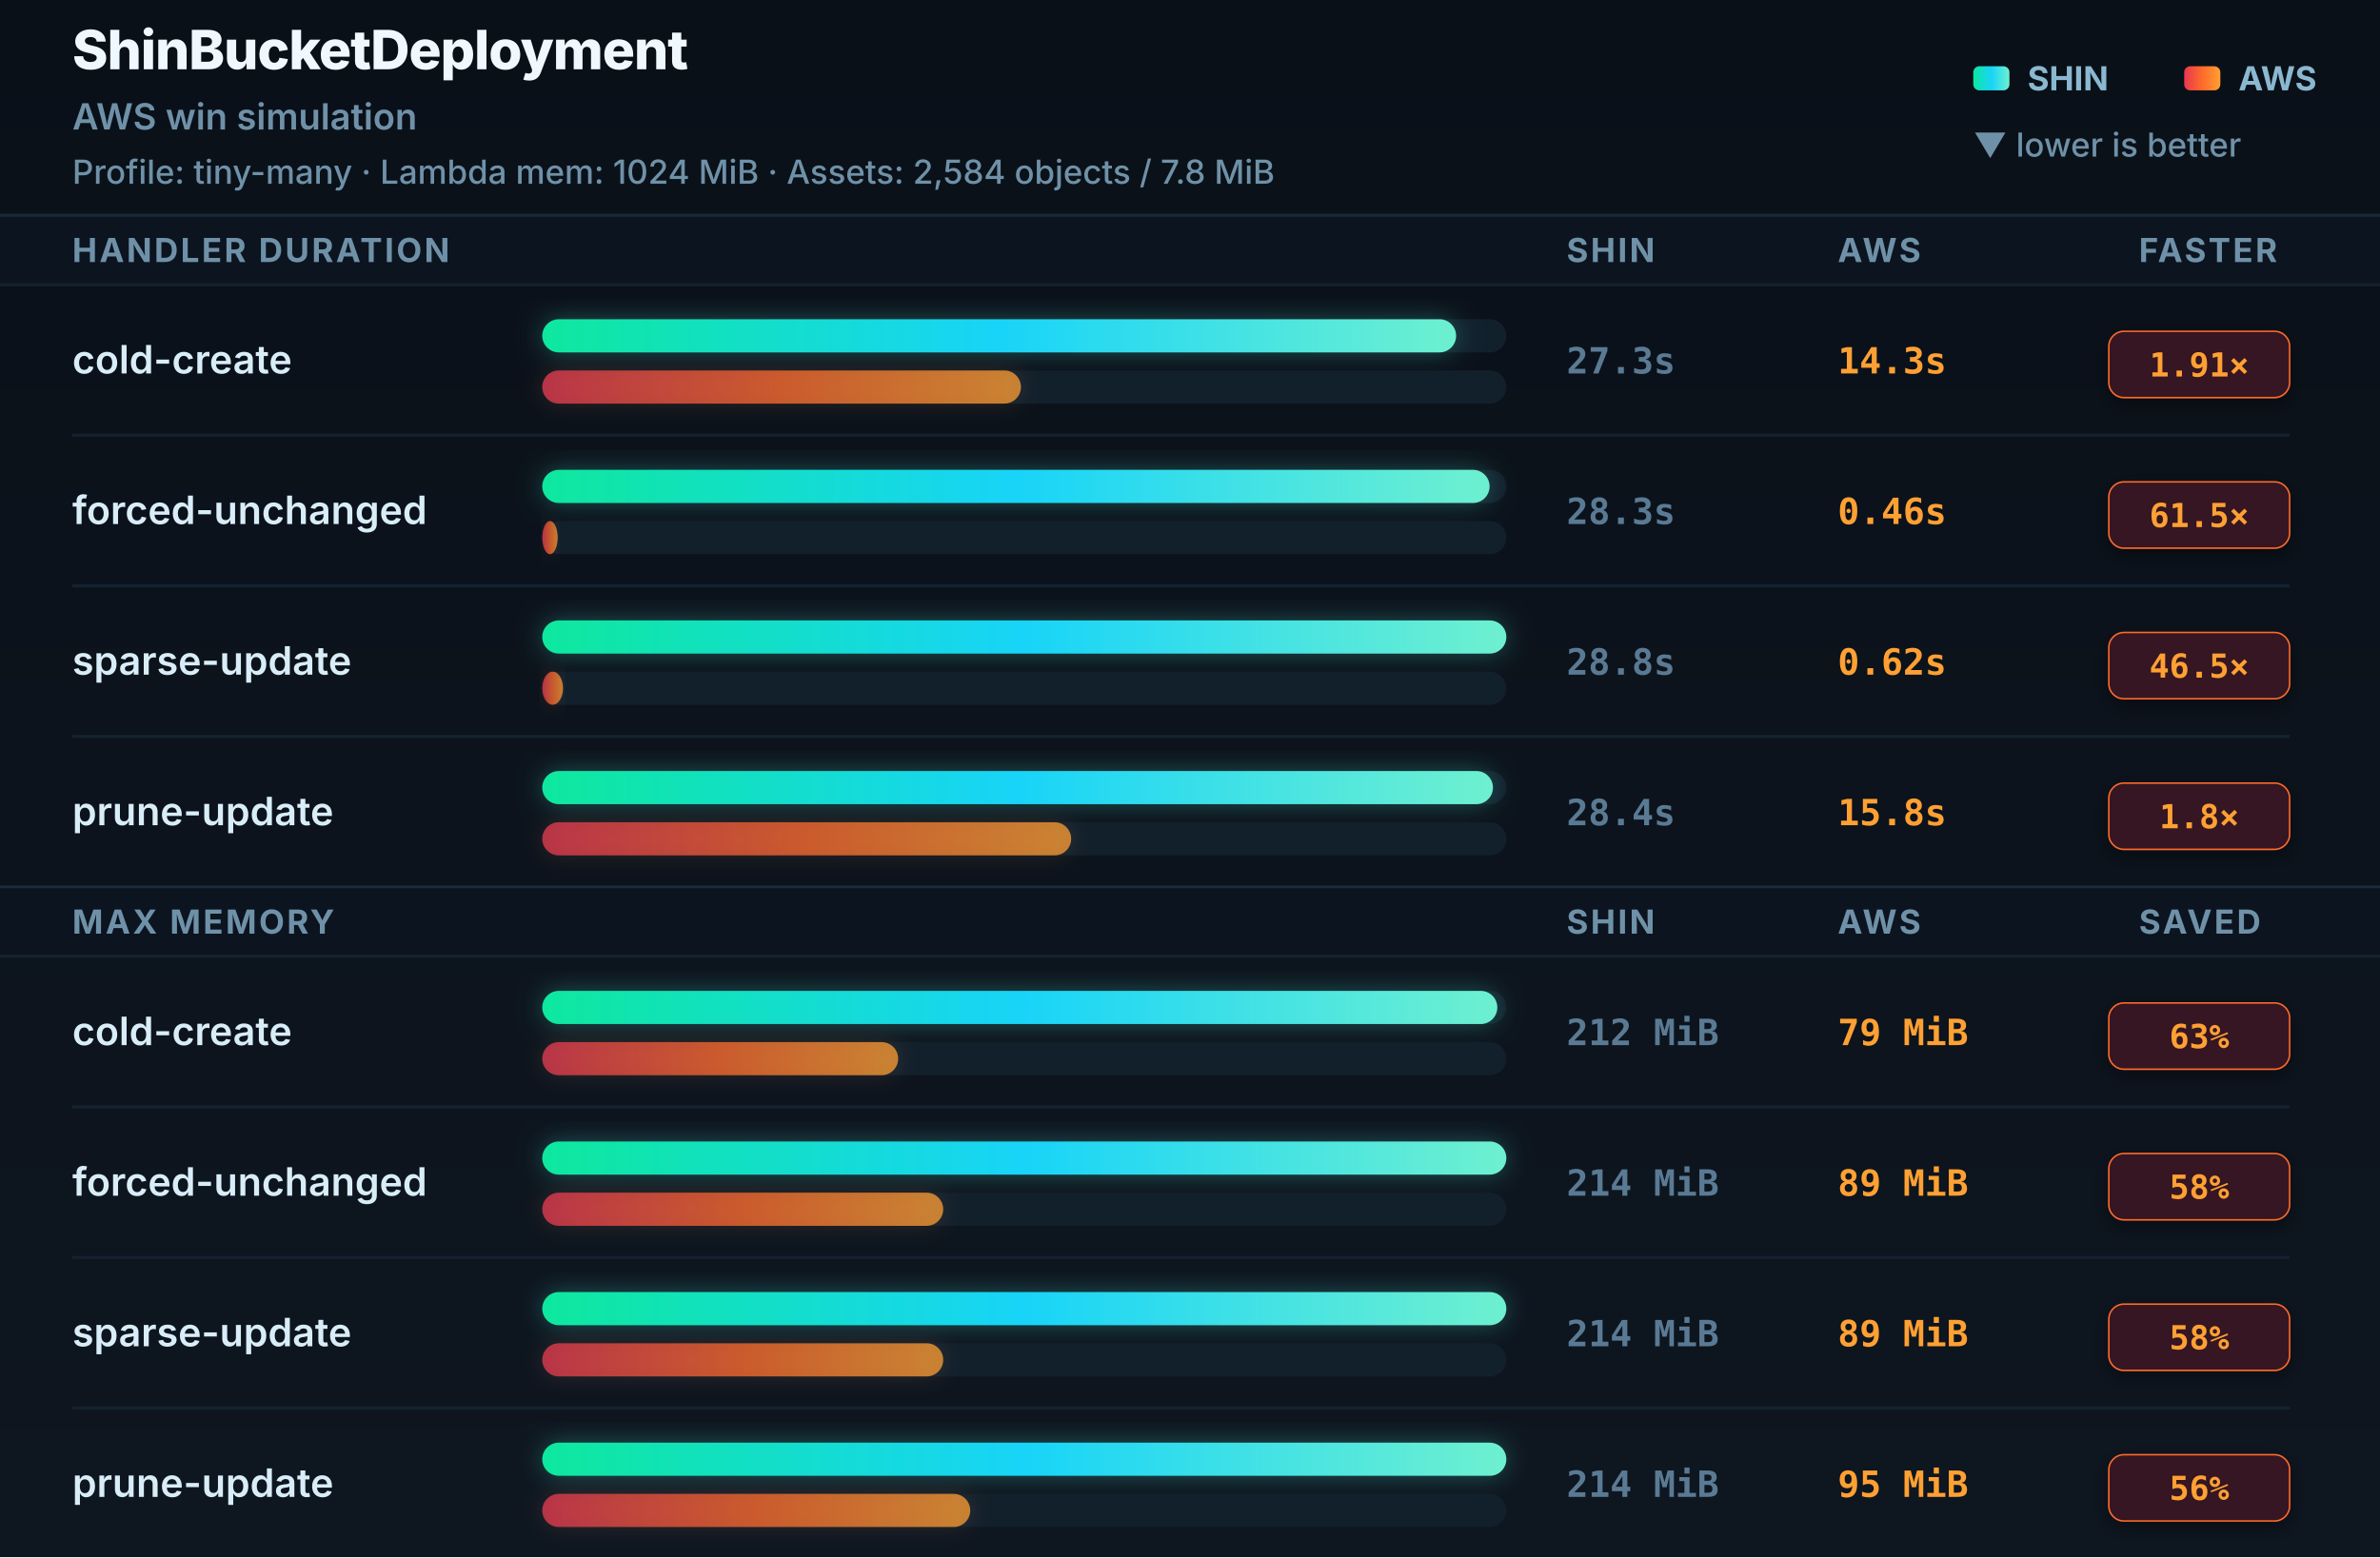
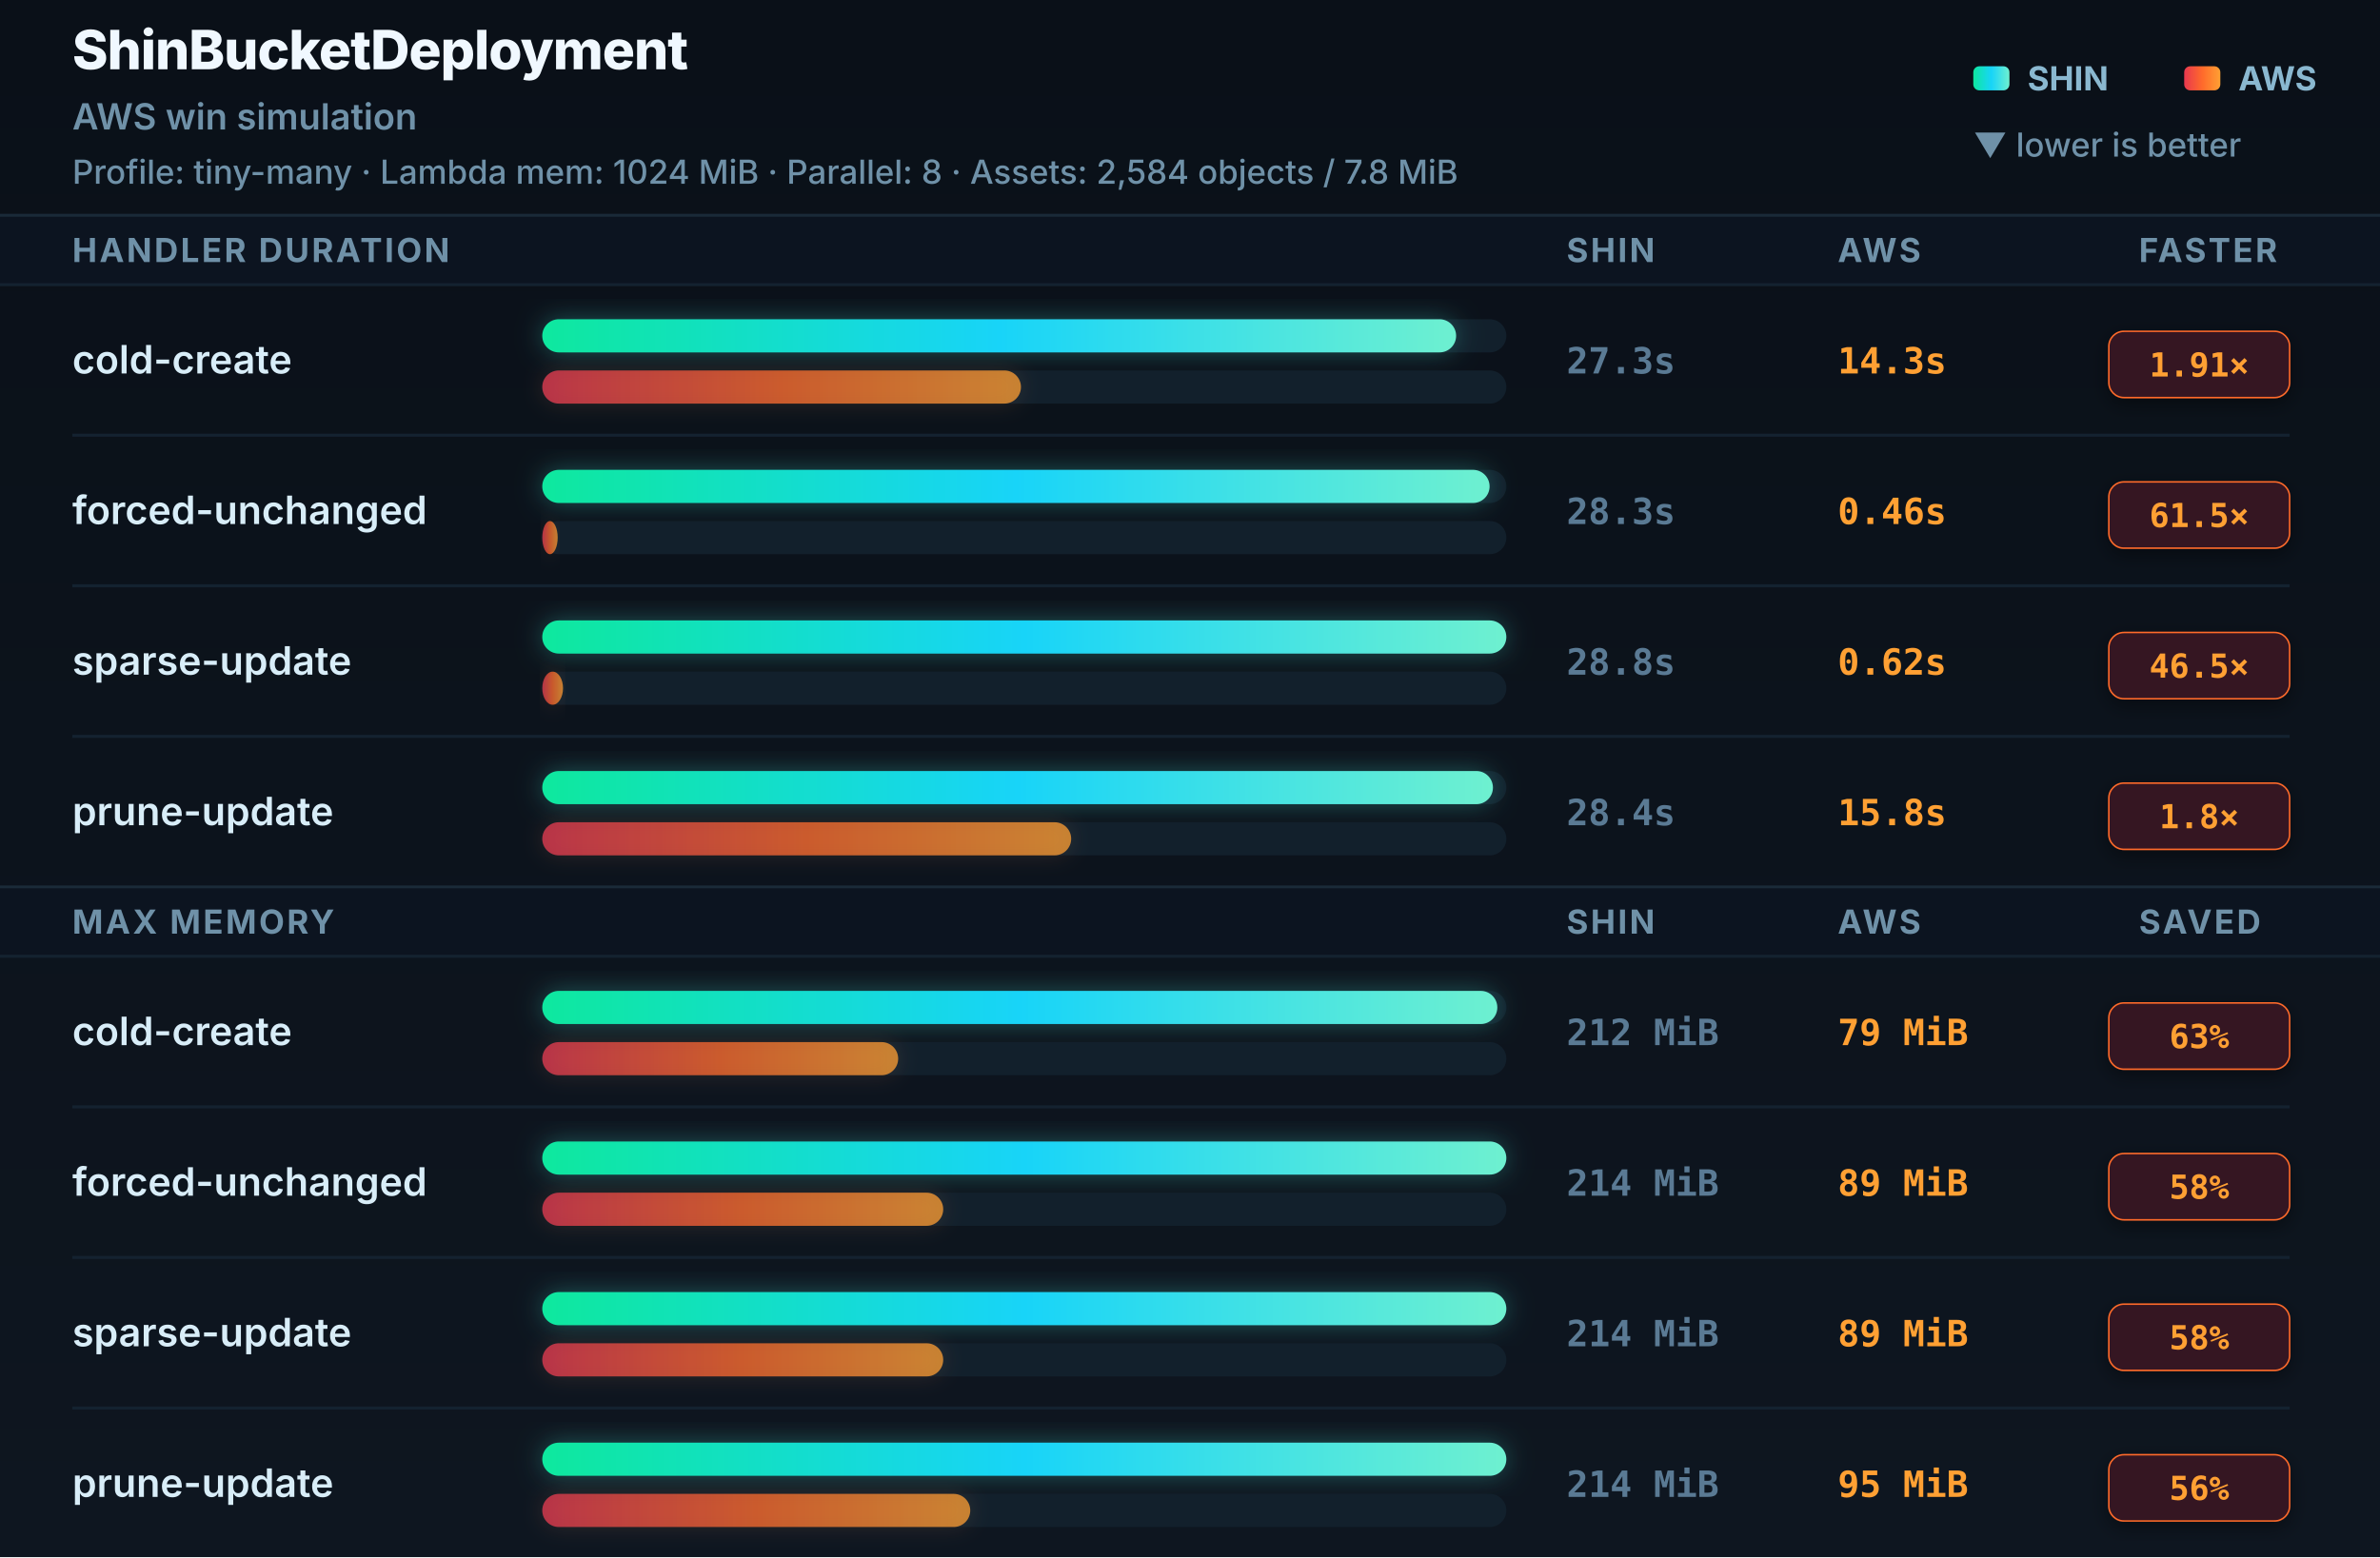
<svg xmlns="http://www.w3.org/2000/svg" width="790" height="517" viewBox="0 0 790 517" role="img" aria-labelledby="title desc">
  <defs>
    <linearGradient id="shin" x1="0" y1="0" x2="1" y2="0">
      <stop offset="0" stop-color="#0ee89e" />
      <stop offset="0.5" stop-color="#18d4f8" />
      <stop offset="1" stop-color="#6ef0d0" />
    </linearGradient>
    <linearGradient id="aws" x1="0" y1="0" x2="1" y2="0">
      <stop offset="0" stop-color="#e8384f" />
      <stop offset="0.5" stop-color="#ff6a2b" />
      <stop offset="1" stop-color="#ffa033" />
    </linearGradient>
    <linearGradient id="bgGrad" x1="0" y1="0" x2="0" y2="1">
      <stop offset="0" stop-color="#0a1018" />
      <stop offset="1" stop-color="#0e1620" />
    </linearGradient>
    <filter id="gS" x="-8%" y="-60%" width="116%" height="220%">
      <feGaussianBlur in="SourceGraphic" stdDeviation="4" />
      <feColorMatrix type="matrix" values="0 0 0 0 0.06 0 0 0 0 0.85 0 0 0 0 0.7 0 0 0 0.6 0" />
    </filter>
    <filter id="gA" x="-8%" y="-60%" width="116%" height="220%">
      <feGaussianBlur in="SourceGraphic" stdDeviation="3.5" />
      <feColorMatrix type="matrix" values="0 0 0 0 0.95 0 0 0 0 0.35 0 0 0 0 0.15 0 0 0 0.4 0" />
    </filter>
    <filter id="badgeShadow" x="-20%" y="-30%" width="140%" height="160%">
      <feDropShadow dx="0" dy="2" stdDeviation="3" flood-color="#000" flood-opacity="0.4" />
    </filter>
  </defs>
  <rect width="790" height="517" fill="url(#bgGrad)" />
  <text x="24" y="23" font-family="Inter, -apple-system, sans-serif" font-size="18" font-weight="800" fill="#f0f8ff" letter-spacing="-0.3">ShinBucketDeployment</text>
  <text x="24" y="43" font-family="Inter, -apple-system, sans-serif" font-size="12" font-weight="600" fill="#6f91a8">AWS win simulation</text>
-   <text x="24" y="61" font-family="Inter, -apple-system, sans-serif" font-size="11" font-weight="500" fill="#6f91a8">Profile: tiny-many · Lambda mem: 1024 MiB · Assets: 2,584 objects / 7.8 MiB</text>
+   <text x="24" y="61" font-family="Inter, -apple-system, sans-serif" font-size="11" font-weight="500" fill="#6f91a8">Profile: tiny-many · Lambda mem: 1024 MiB · Parallel: 8 · Assets: 2,584 objects / 7.8 MiB</text>
  <rect x="655" y="22" width="12" height="8" rx="2" fill="url(#shin)" />
  <text x="673" y="30" font-family="Inter, -apple-system, sans-serif" font-size="11" font-weight="700" fill="#8ab8d0">SHIN</text>
  <rect x="725" y="22" width="12" height="8" rx="2" fill="url(#aws)" />
  <text x="743" y="30" font-family="Inter, -apple-system, sans-serif" font-size="11" font-weight="700" fill="#8ab8d0">AWS</text>
  <text x="655" y="52" font-family="Inter, -apple-system, sans-serif" font-size="11" font-weight="500" fill="#6f91a8">▼ lower is better</text>
  <rect x="0" y="71" width="790" height="1" fill="#1a2a38" />
  <rect y="72" width="790" height="22" fill="#0c1420" />
  <text x="24" y="87" font-family="Inter, -apple-system, sans-serif" font-size="11" font-weight="700" fill="#6f91a8" letter-spacing="0.8">HANDLER DURATION</text>
  <text x="520" y="87" font-family="Inter, -apple-system, sans-serif" font-size="11" font-weight="700" fill="#6f91a8" letter-spacing="0.8">SHIN</text>
  <text x="610" y="87" font-family="Inter, -apple-system, sans-serif" font-size="11" font-weight="700" fill="#6f91a8" letter-spacing="0.8">AWS</text>
  <text x="710" y="87" font-family="Inter, -apple-system, sans-serif" font-size="11" font-weight="700" fill="#6f91a8" letter-spacing="0.8">FASTER</text>
  <rect x="0" y="94" width="790" height="1" fill="#142230" />
  <text x="24" y="124" font-family="Inter, -apple-system, sans-serif" font-size="13" font-weight="600" fill="#d8edf8">cold-create</text>
  <rect x="180" y="106" width="320" height="11" rx="5.5" fill="#12202c" />
  <rect x="180" y="106" width="303.333" height="11" rx="5.5" fill="url(#shin)" filter="url(#gS)" opacity="0.5" />
  <rect x="180" y="106" width="303.333" height="11" rx="5.5" fill="url(#shin)" />
  <rect x="180" y="123" width="320" height="11" rx="5.5" fill="#12202c" />
  <rect x="180" y="123" width="158.889" height="11" rx="5.5" fill="url(#aws)" filter="url(#gA)" opacity="0.35" />
  <rect x="180" y="123" width="158.889" height="11" rx="5.5" fill="url(#aws)" opacity="0.75" />
  <text x="520" y="124" font-family="JetBrains Mono, monospace" font-size="12" font-weight="700" fill="#5a7a94">27.3s</text>
  <text x="610" y="124" font-family="JetBrains Mono, monospace" font-size="12" font-weight="700" fill="#ffa033">14.3s</text>
  <rect x="700" y="110" width="60" height="22" rx="5" fill="#341821" stroke="#ff6a2b" stroke-width="0.5" filter="url(#badgeShadow)" />
  <text x="730" y="125" text-anchor="middle" font-family="JetBrains Mono, monospace" font-size="11" font-weight="800" fill="#ffa033">1.91×</text>
  <rect x="24" y="144" width="736" height="1" fill="#142230" />
  <text x="24" y="174" font-family="Inter, -apple-system, sans-serif" font-size="13" font-weight="600" fill="#d8edf8">forced-unchanged</text>
  <rect x="180" y="156" width="320" height="11" rx="5.5" fill="#12202c" />
  <rect x="180" y="156" width="314.444" height="11" rx="5.5" fill="url(#shin)" filter="url(#gS)" opacity="0.5" />
  <rect x="180" y="156" width="314.444" height="11" rx="5.5" fill="url(#shin)" />
  <rect x="180" y="173" width="320" height="11" rx="5.5" fill="#12202c" />
  <rect x="180" y="173" width="5.111" height="11" rx="5.5" fill="url(#aws)" filter="url(#gA)" opacity="0.35" />
  <rect x="180" y="173" width="5.111" height="11" rx="5.5" fill="url(#aws)" opacity="0.75" />
  <text x="520" y="174" font-family="JetBrains Mono, monospace" font-size="12" font-weight="700" fill="#5a7a94">28.3s</text>
  <text x="610" y="174" font-family="JetBrains Mono, monospace" font-size="12" font-weight="700" fill="#ffa033">0.46s</text>
  <rect x="700" y="160" width="60" height="22" rx="5" fill="#341821" stroke="#ff6a2b" stroke-width="0.5" filter="url(#badgeShadow)" />
  <text x="730" y="175" text-anchor="middle" font-family="JetBrains Mono, monospace" font-size="11" font-weight="800" fill="#ffa033">61.5×</text>
  <rect x="24" y="194" width="736" height="1" fill="#142230" />
  <text x="24" y="224" font-family="Inter, -apple-system, sans-serif" font-size="13" font-weight="600" fill="#d8edf8">sparse-update</text>
  <rect x="180" y="206" width="320" height="11" rx="5.5" fill="#12202c" />
  <rect x="180" y="206" width="320" height="11" rx="5.5" fill="url(#shin)" filter="url(#gS)" opacity="0.5" />
  <rect x="180" y="206" width="320" height="11" rx="5.5" fill="url(#shin)" />
  <rect x="180" y="223" width="320" height="11" rx="5.5" fill="#12202c" />
  <rect x="180" y="223" width="6.889" height="11" rx="5.5" fill="url(#aws)" filter="url(#gA)" opacity="0.35" />
  <rect x="180" y="223" width="6.889" height="11" rx="5.5" fill="url(#aws)" opacity="0.75" />
  <text x="520" y="224" font-family="JetBrains Mono, monospace" font-size="12" font-weight="700" fill="#5a7a94">28.8s</text>
  <text x="610" y="224" font-family="JetBrains Mono, monospace" font-size="12" font-weight="700" fill="#ffa033">0.62s</text>
  <rect x="700" y="210" width="60" height="22" rx="5" fill="#341821" stroke="#ff6a2b" stroke-width="0.5" filter="url(#badgeShadow)" />
  <text x="730" y="225" text-anchor="middle" font-family="JetBrains Mono, monospace" font-size="11" font-weight="800" fill="#ffa033">46.5×</text>
  <rect x="24" y="244" width="736" height="1" fill="#142230" />
  <text x="24" y="274" font-family="Inter, -apple-system, sans-serif" font-size="13" font-weight="600" fill="#d8edf8">prune-update</text>
  <rect x="180" y="256" width="320" height="11" rx="5.5" fill="#12202c" />
  <rect x="180" y="256" width="315.556" height="11" rx="5.5" fill="url(#shin)" filter="url(#gS)" opacity="0.5" />
  <rect x="180" y="256" width="315.556" height="11" rx="5.5" fill="url(#shin)" />
  <rect x="180" y="273" width="320" height="11" rx="5.5" fill="#12202c" />
  <rect x="180" y="273" width="175.556" height="11" rx="5.5" fill="url(#aws)" filter="url(#gA)" opacity="0.35" />
  <rect x="180" y="273" width="175.556" height="11" rx="5.5" fill="url(#aws)" opacity="0.75" />
  <text x="520" y="274" font-family="JetBrains Mono, monospace" font-size="12" font-weight="700" fill="#5a7a94">28.4s</text>
  <text x="610" y="274" font-family="JetBrains Mono, monospace" font-size="12" font-weight="700" fill="#ffa033">15.8s</text>
  <rect x="700" y="260" width="60" height="22" rx="5" fill="#341821" stroke="#ff6a2b" stroke-width="0.5" filter="url(#badgeShadow)" />
  <text x="730" y="275" text-anchor="middle" font-family="JetBrains Mono, monospace" font-size="11" font-weight="800" fill="#ffa033">1.8×</text>
  <rect x="0" y="294" width="790" height="1" fill="#1a2a38" />
  <rect y="295" width="790" height="22" fill="#0c1420" />
  <text x="24" y="310" font-family="Inter, -apple-system, sans-serif" font-size="11" font-weight="700" fill="#6f91a8" letter-spacing="0.8">MAX MEMORY</text>
  <text x="520" y="310" font-family="Inter, -apple-system, sans-serif" font-size="11" font-weight="700" fill="#6f91a8" letter-spacing="0.8">SHIN</text>
  <text x="610" y="310" font-family="Inter, -apple-system, sans-serif" font-size="11" font-weight="700" fill="#6f91a8" letter-spacing="0.8">AWS</text>
  <text x="710" y="310" font-family="Inter, -apple-system, sans-serif" font-size="11" font-weight="700" fill="#6f91a8" letter-spacing="0.8">SAVED</text>
  <rect x="0" y="317" width="790" height="1" fill="#142230" />
  <text x="24" y="347" font-family="Inter, -apple-system, sans-serif" font-size="13" font-weight="600" fill="#d8edf8">cold-create</text>
  <rect x="180" y="329" width="320" height="11" rx="5.5" fill="#12202c" />
  <rect x="180" y="329" width="317.009" height="11" rx="5.5" fill="url(#shin)" filter="url(#gS)" opacity="0.5" />
  <rect x="180" y="329" width="317.009" height="11" rx="5.5" fill="url(#shin)" />
  <rect x="180" y="346" width="320" height="11" rx="5.5" fill="#12202c" />
  <rect x="180" y="346" width="118.131" height="11" rx="5.5" fill="url(#aws)" filter="url(#gA)" opacity="0.35" />
  <rect x="180" y="346" width="118.131" height="11" rx="5.5" fill="url(#aws)" opacity="0.75" />
  <text x="520" y="347" font-family="JetBrains Mono, monospace" font-size="12" font-weight="700" fill="#5a7a94">212 MiB</text>
  <text x="610" y="347" font-family="JetBrains Mono, monospace" font-size="12" font-weight="700" fill="#ffa033">79 MiB</text>
  <rect x="700" y="333" width="60" height="22" rx="5" fill="#341821" stroke="#ff6a2b" stroke-width="0.5" filter="url(#badgeShadow)" />
  <text x="730" y="348" text-anchor="middle" font-family="JetBrains Mono, monospace" font-size="11" font-weight="800" fill="#ffa033">63%</text>
  <rect x="24" y="367" width="736" height="1" fill="#142230" />
  <text x="24" y="397" font-family="Inter, -apple-system, sans-serif" font-size="13" font-weight="600" fill="#d8edf8">forced-unchanged</text>
  <rect x="180" y="379" width="320" height="11" rx="5.5" fill="#12202c" />
  <rect x="180" y="379" width="320" height="11" rx="5.5" fill="url(#shin)" filter="url(#gS)" opacity="0.5" />
  <rect x="180" y="379" width="320" height="11" rx="5.5" fill="url(#shin)" />
  <rect x="180" y="396" width="320" height="11" rx="5.5" fill="#12202c" />
  <rect x="180" y="396" width="133.084" height="11" rx="5.5" fill="url(#aws)" filter="url(#gA)" opacity="0.35" />
  <rect x="180" y="396" width="133.084" height="11" rx="5.5" fill="url(#aws)" opacity="0.75" />
  <text x="520" y="397" font-family="JetBrains Mono, monospace" font-size="12" font-weight="700" fill="#5a7a94">214 MiB</text>
  <text x="610" y="397" font-family="JetBrains Mono, monospace" font-size="12" font-weight="700" fill="#ffa033">89 MiB</text>
  <rect x="700" y="383" width="60" height="22" rx="5" fill="#341821" stroke="#ff6a2b" stroke-width="0.5" filter="url(#badgeShadow)" />
  <text x="730" y="398" text-anchor="middle" font-family="JetBrains Mono, monospace" font-size="11" font-weight="800" fill="#ffa033">58%</text>
  <rect x="24" y="417" width="736" height="1" fill="#142230" />
  <text x="24" y="447" font-family="Inter, -apple-system, sans-serif" font-size="13" font-weight="600" fill="#d8edf8">sparse-update</text>
  <rect x="180" y="429" width="320" height="11" rx="5.5" fill="#12202c" />
  <rect x="180" y="429" width="320" height="11" rx="5.5" fill="url(#shin)" filter="url(#gS)" opacity="0.5" />
  <rect x="180" y="429" width="320" height="11" rx="5.5" fill="url(#shin)" />
  <rect x="180" y="446" width="320" height="11" rx="5.5" fill="#12202c" />
  <rect x="180" y="446" width="133.084" height="11" rx="5.5" fill="url(#aws)" filter="url(#gA)" opacity="0.35" />
  <rect x="180" y="446" width="133.084" height="11" rx="5.5" fill="url(#aws)" opacity="0.75" />
  <text x="520" y="447" font-family="JetBrains Mono, monospace" font-size="12" font-weight="700" fill="#5a7a94">214 MiB</text>
  <text x="610" y="447" font-family="JetBrains Mono, monospace" font-size="12" font-weight="700" fill="#ffa033">89 MiB</text>
  <rect x="700" y="433" width="60" height="22" rx="5" fill="#341821" stroke="#ff6a2b" stroke-width="0.5" filter="url(#badgeShadow)" />
  <text x="730" y="448" text-anchor="middle" font-family="JetBrains Mono, monospace" font-size="11" font-weight="800" fill="#ffa033">58%</text>
  <rect x="24" y="467" width="736" height="1" fill="#142230" />
  <text x="24" y="497" font-family="Inter, -apple-system, sans-serif" font-size="13" font-weight="600" fill="#d8edf8">prune-update</text>
  <rect x="180" y="479" width="320" height="11" rx="5.5" fill="#12202c" />
  <rect x="180" y="479" width="320" height="11" rx="5.5" fill="url(#shin)" filter="url(#gS)" opacity="0.5" />
  <rect x="180" y="479" width="320" height="11" rx="5.5" fill="url(#shin)" />
  <rect x="180" y="496" width="320" height="11" rx="5.5" fill="#12202c" />
  <rect x="180" y="496" width="142.056" height="11" rx="5.5" fill="url(#aws)" filter="url(#gA)" opacity="0.35" />
  <rect x="180" y="496" width="142.056" height="11" rx="5.5" fill="url(#aws)" opacity="0.75" />
  <text x="520" y="497" font-family="JetBrains Mono, monospace" font-size="12" font-weight="700" fill="#5a7a94">214 MiB</text>
  <text x="610" y="497" font-family="JetBrains Mono, monospace" font-size="12" font-weight="700" fill="#ffa033">95 MiB</text>
  <rect x="700" y="483" width="60" height="22" rx="5" fill="#341821" stroke="#ff6a2b" stroke-width="0.5" filter="url(#badgeShadow)" />
  <text x="730" y="498" text-anchor="middle" font-family="JetBrains Mono, monospace" font-size="11" font-weight="800" fill="#ffa033">56%</text>
</svg>
